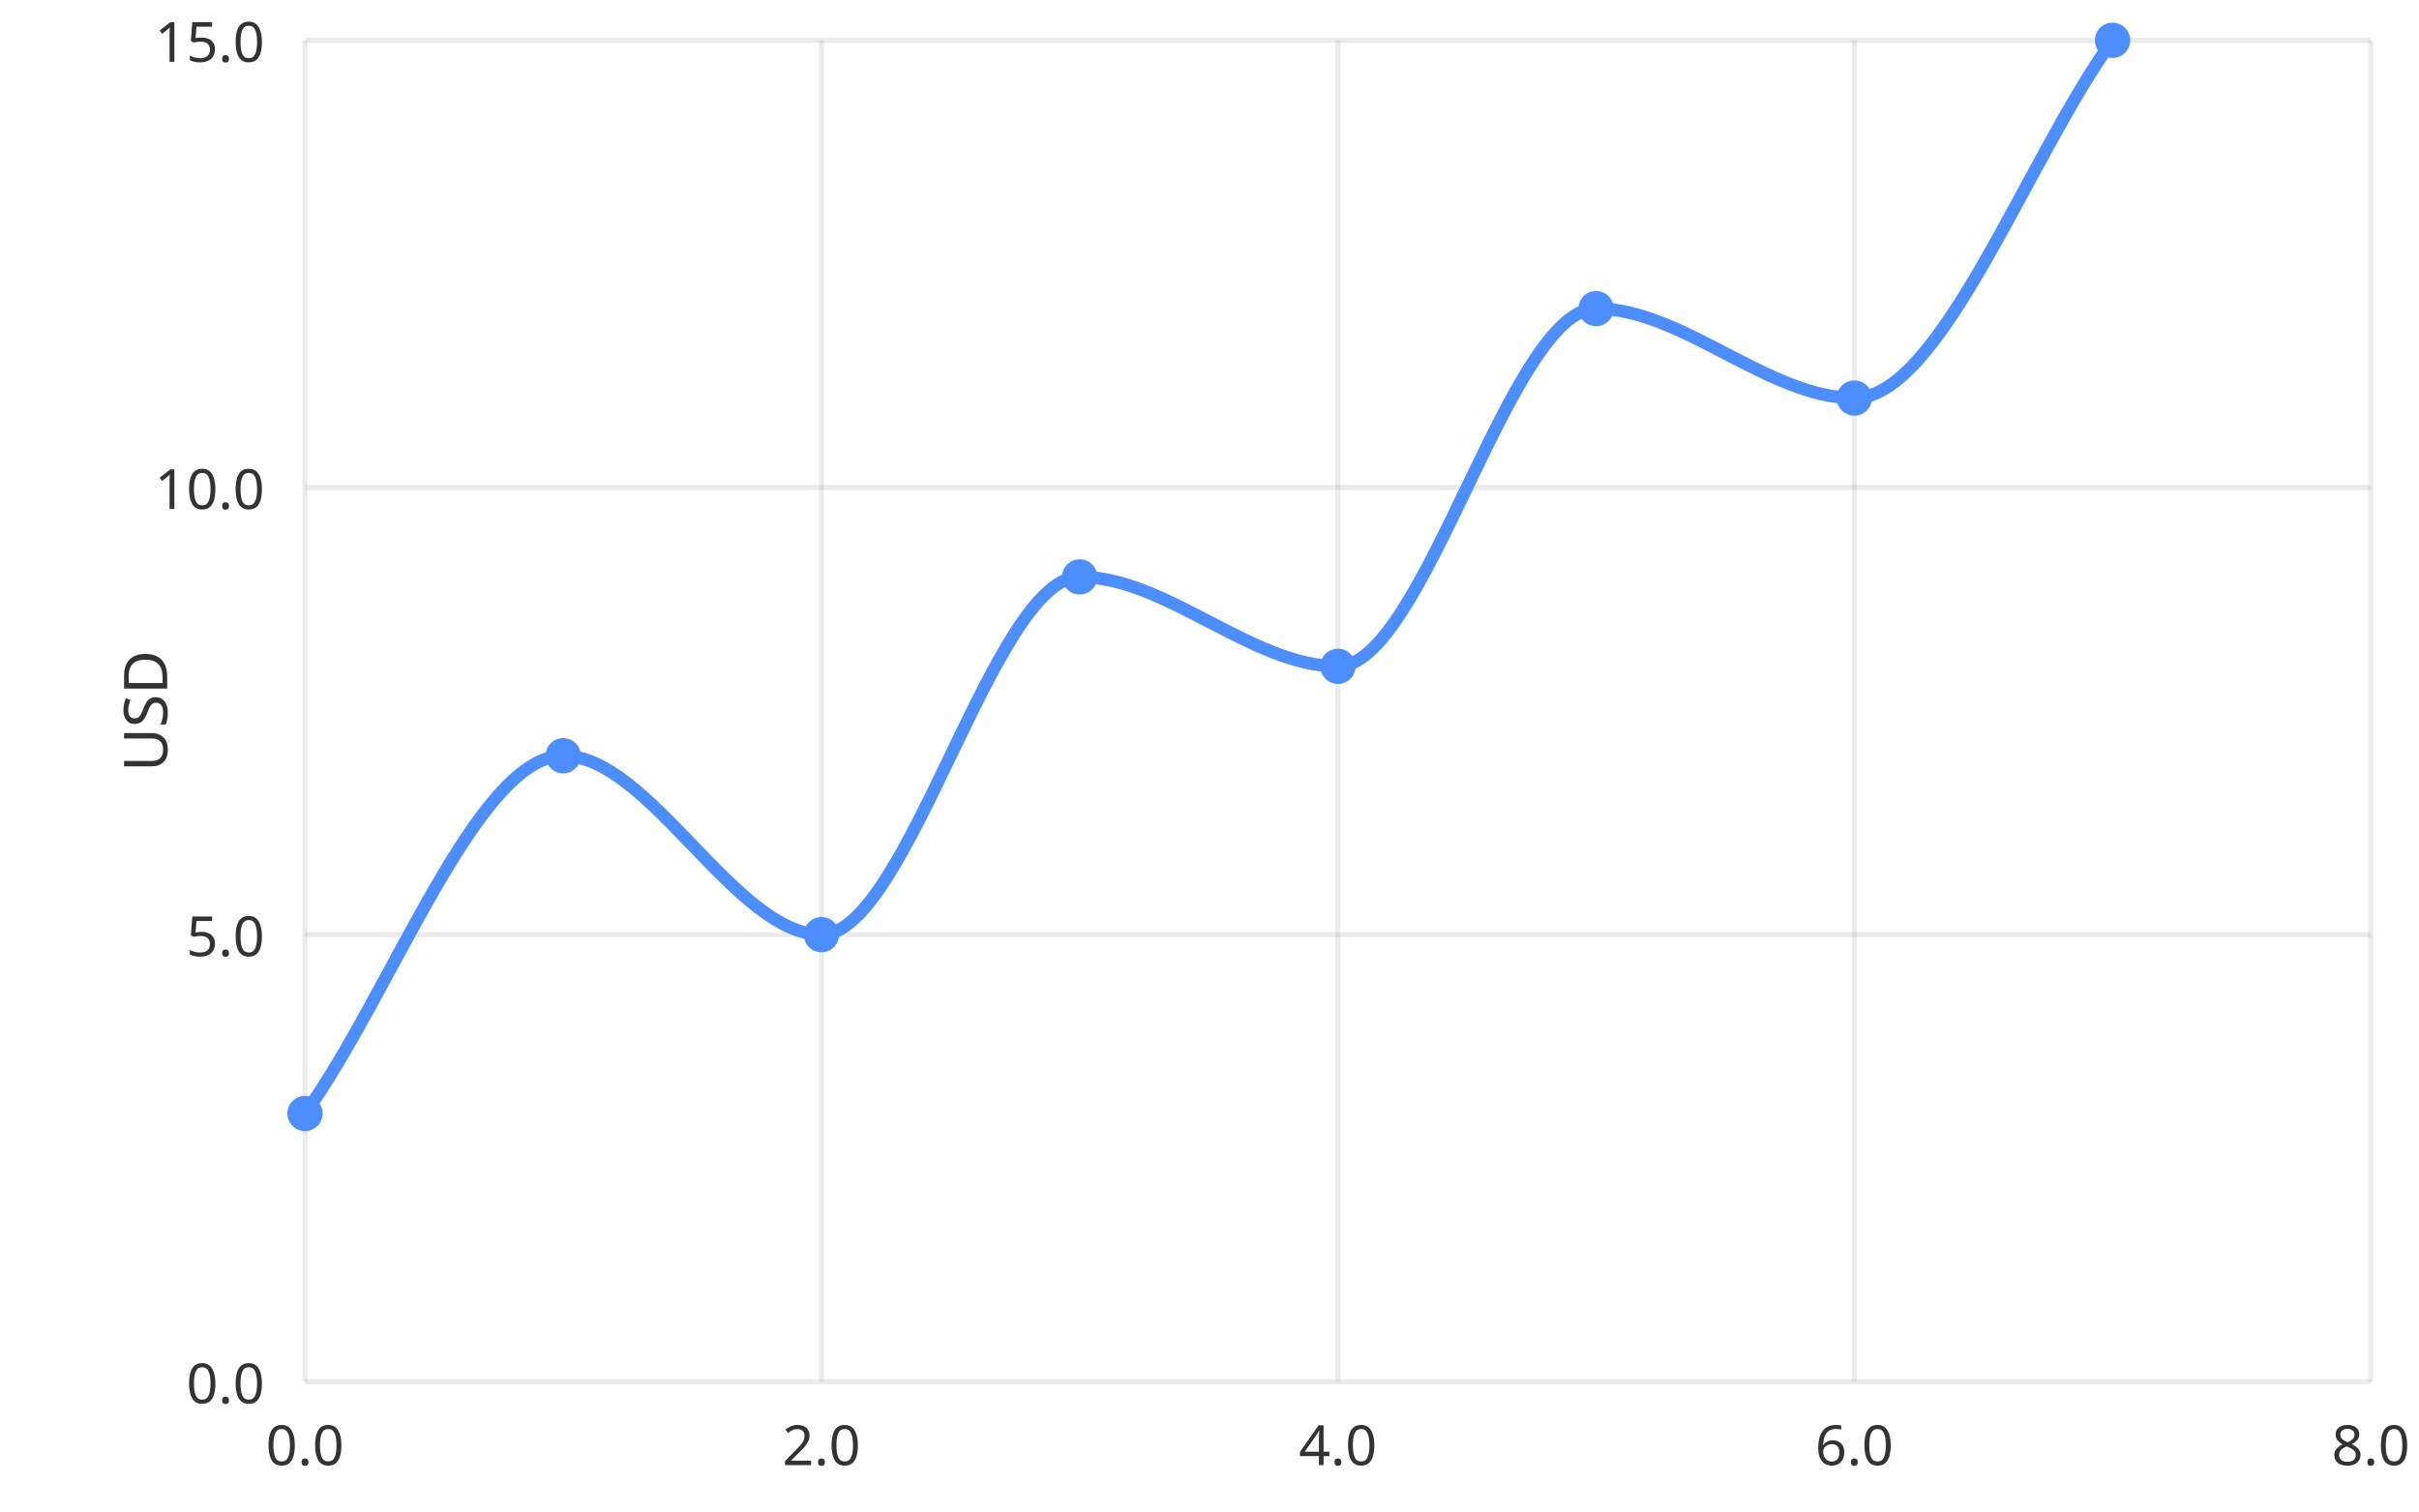
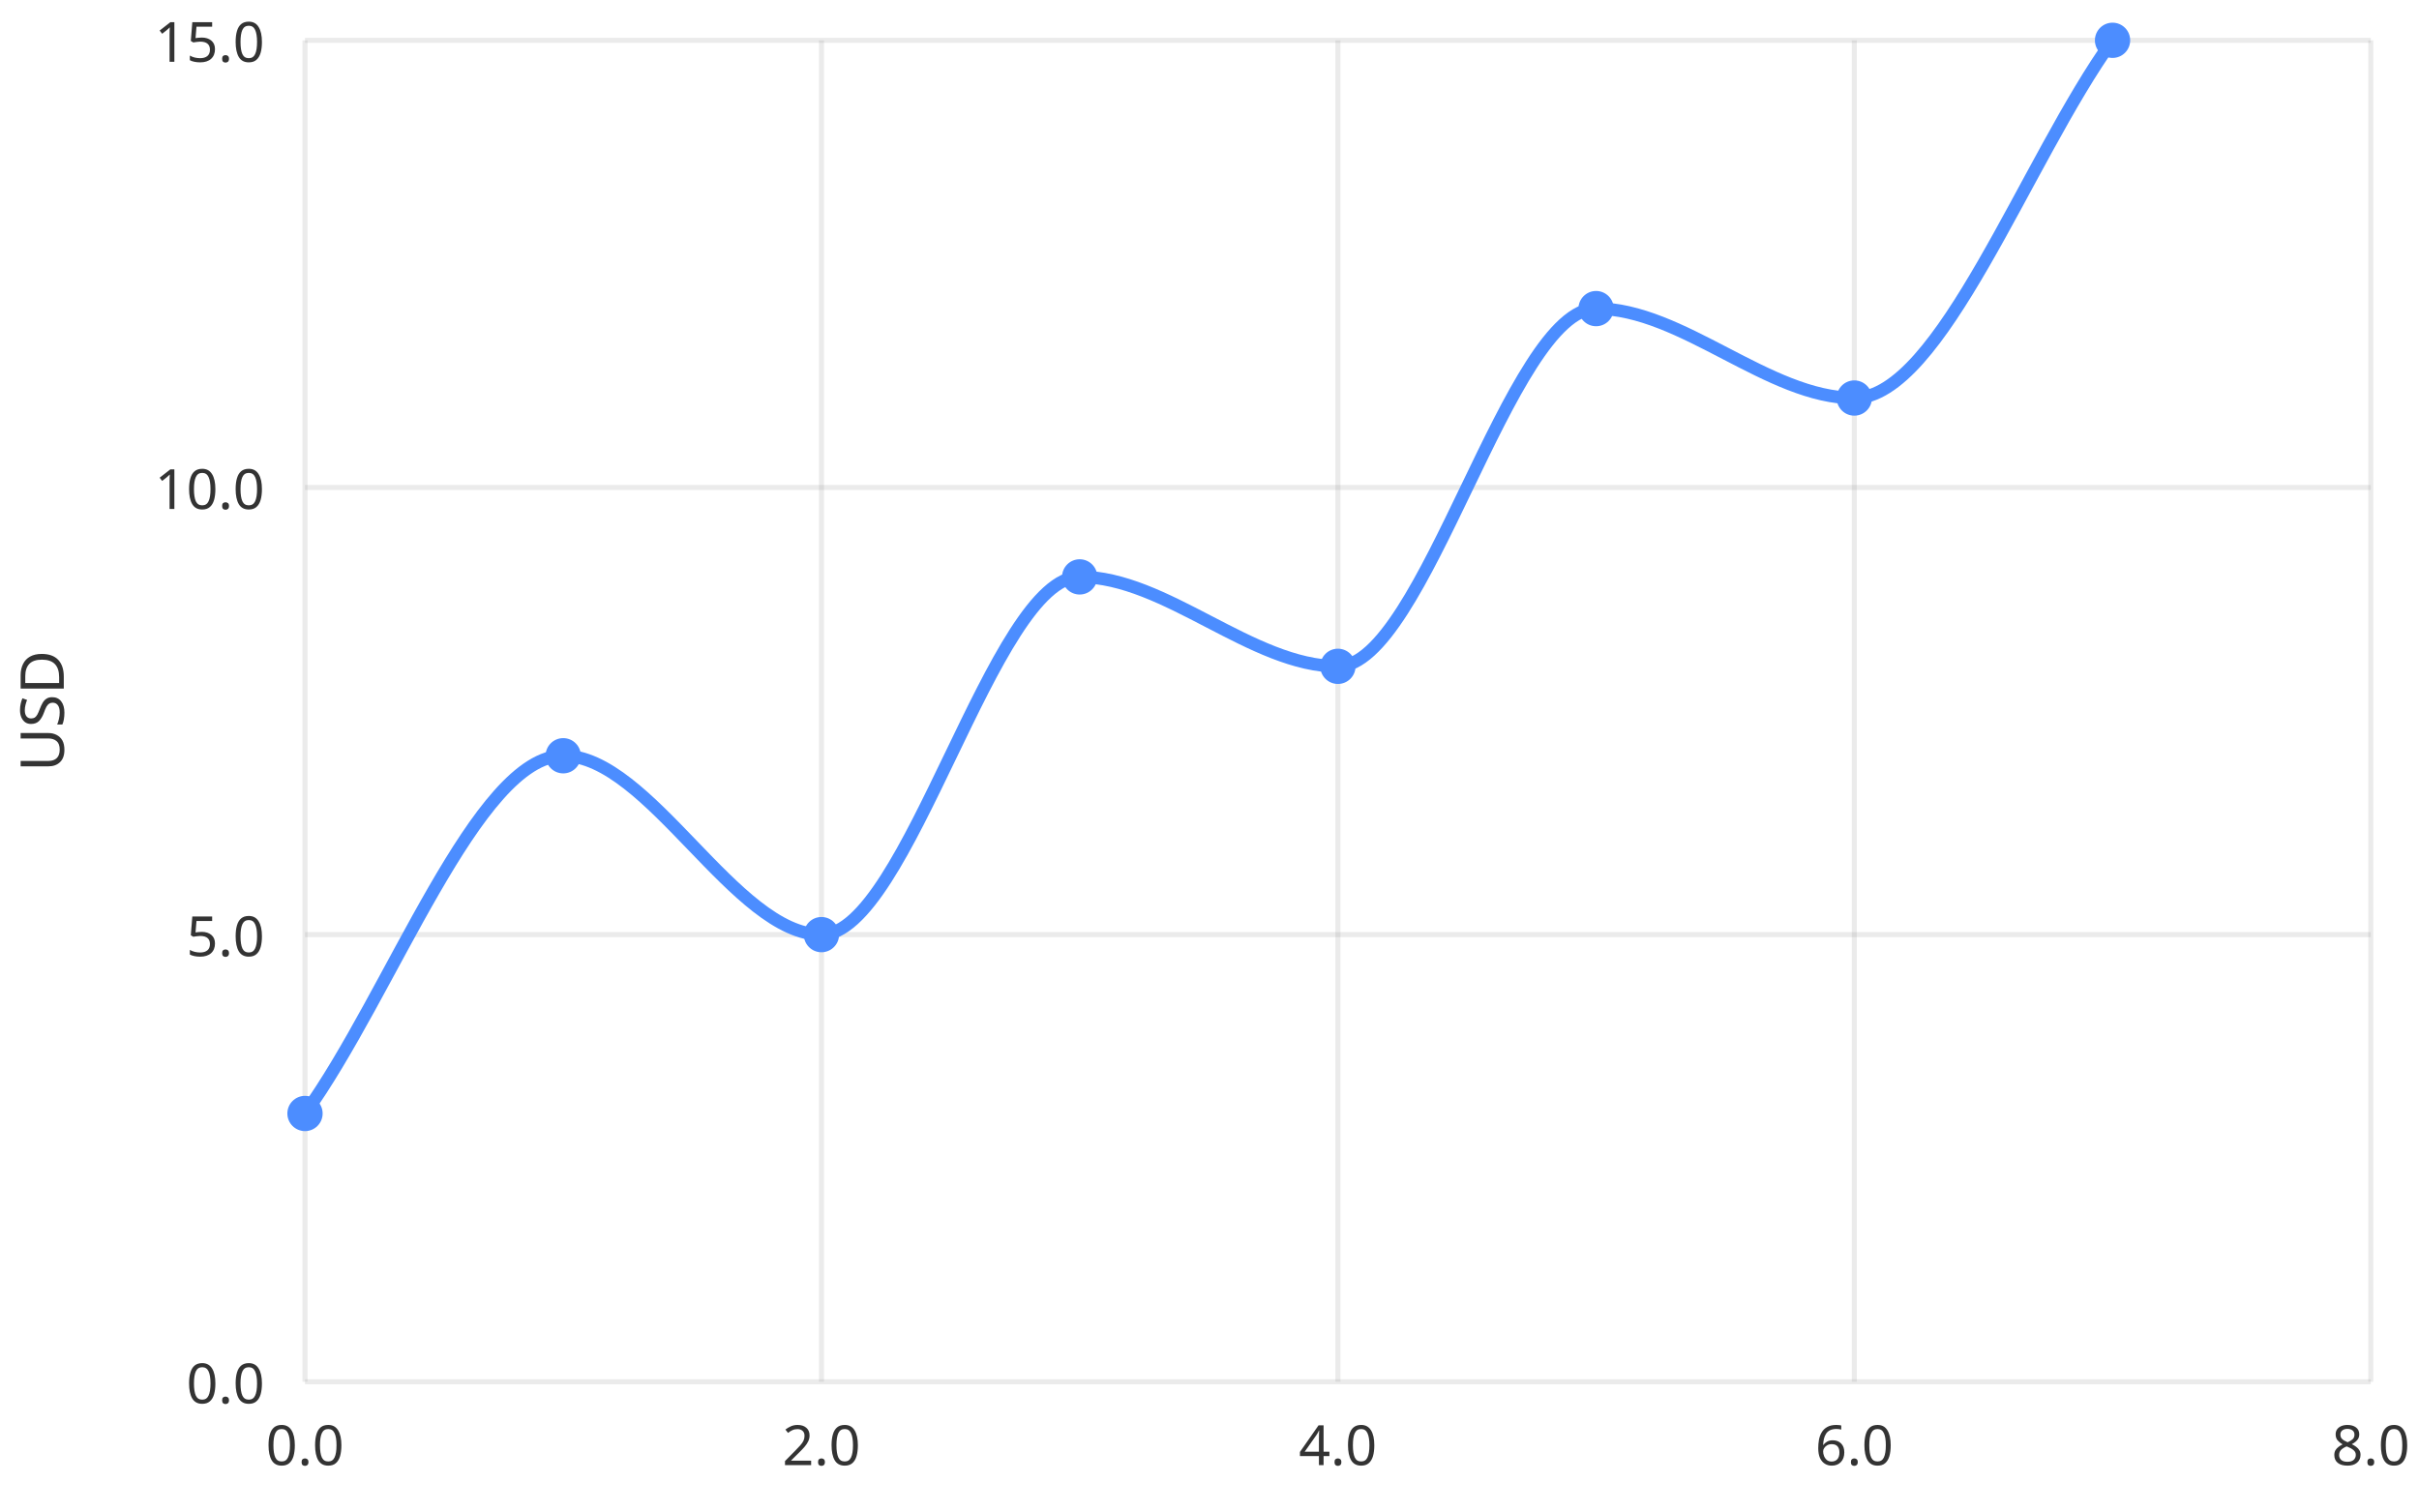
<svg xmlns="http://www.w3.org/2000/svg" width="480" height="300" viewBox="0 0 480 300" font-family="sans-serif">
  <path d="M60.52 274.25 L470.43 274.25" fill="none" stroke="#808080" stroke-opacity="0.16" stroke-width="1" stroke-linecap="butt" stroke-linejoin="miter" />
  <path d="M60.52 185.5 L470.43 185.5" fill="none" stroke="#808080" stroke-opacity="0.16" stroke-width="1" stroke-linecap="butt" stroke-linejoin="miter" />
  <path d="M60.52 96.75 L470.43 96.75" fill="none" stroke="#808080" stroke-opacity="0.16" stroke-width="1" stroke-linecap="butt" stroke-linejoin="miter" />
  <path d="M60.52 8 L470.43 8" fill="none" stroke="#808080" stroke-opacity="0.16" stroke-width="1" stroke-linecap="butt" stroke-linejoin="miter" />
  <path d="M60.52 8 L60.52 274.25" fill="none" stroke="#808080" stroke-opacity="0.16" stroke-width="1" stroke-linecap="butt" stroke-linejoin="miter" />
  <path d="M163 8 L163 274.25" fill="none" stroke="#808080" stroke-opacity="0.16" stroke-width="1" stroke-linecap="butt" stroke-linejoin="miter" />
  <path d="M265.48 8 L265.48 274.25" fill="none" stroke="#808080" stroke-opacity="0.16" stroke-width="1" stroke-linecap="butt" stroke-linejoin="miter" />
  <path d="M367.95 8 L367.95 274.25" fill="none" stroke="#808080" stroke-opacity="0.16" stroke-width="1" stroke-linecap="butt" stroke-linejoin="miter" />
  <path d="M470.43 8 L470.43 274.25" fill="none" stroke="#808080" stroke-opacity="0.16" stroke-width="1" stroke-linecap="butt" stroke-linejoin="miter" />
  <path d="M60.52 221 C77.6 197.33 94.68 150 111.76 150 C128.84 150 145.92 185.5 163 185.5 C180.08 185.5 197.16 114.5 214.24 114.5 C231.32 114.5 248.4 132.25 265.48 132.25 C282.55 132.25 299.63 61.25 316.71 61.25 C333.79 61.25 350.87 79 367.95 79 C385.03 79 402.11 31.67 419.19 8" fill="none" stroke="#4c8dff" stroke-width="2.5" stroke-linecap="round" stroke-linejoin="round" />
  <circle cx="60.52" cy="221" r="3.5" fill="#4c8dff" />
  <circle cx="111.76" cy="150" r="3.5" fill="#4c8dff" />
  <circle cx="163" cy="185.5" r="3.5" fill="#4c8dff" />
  <circle cx="214.24" cy="114.5" r="3.5" fill="#4c8dff" />
  <circle cx="265.48" cy="132.25" r="3.5" fill="#4c8dff" />
  <circle cx="316.71" cy="61.25" r="3.5" fill="#4c8dff" />
  <circle cx="367.95" cy="79" r="3.5" fill="#4c8dff" />
  <circle cx="419.19" cy="8" r="3.5" fill="#4c8dff" />
  <text x="52.52" y="274.25" text-anchor="end" dominant-baseline="central" font-size="11" fill="#333333">0.0</text>
  <text x="52.52" y="185.5" text-anchor="end" dominant-baseline="central" font-size="11" fill="#333333">5.0</text>
  <text x="52.52" y="96.75" text-anchor="end" dominant-baseline="central" font-size="11" fill="#333333">10.0</text>
  <text x="52.52" y="8" text-anchor="end" dominant-baseline="central" font-size="11" fill="#333333">15.0</text>
  <text x="60.52" y="282.25" text-anchor="middle" dominant-baseline="hanging" font-size="11" fill="#333333">0.0</text>
  <text x="163" y="282.25" text-anchor="middle" dominant-baseline="hanging" font-size="11" fill="#333333">2.0</text>
  <text x="265.48" y="282.25" text-anchor="middle" dominant-baseline="hanging" font-size="11" fill="#333333">4.0</text>
  <text x="367.95" y="282.25" text-anchor="middle" dominant-baseline="hanging" font-size="11" fill="#333333">6.0</text>
  <text x="470.43" y="282.25" text-anchor="middle" dominant-baseline="hanging" font-size="11" fill="#333333">8.0</text>
-   <text x="28.52" y="141.12" text-anchor="middle" dominant-baseline="central" font-size="12" fill="#333333" transform="rotate(-90 28.52 141.12)">USD</text>
+   <text x="8" y="141.12" text-anchor="middle" dominant-baseline="central" font-size="12" fill="#333333" transform="rotate(-90 8 141.12)">USD</text>
</svg>
